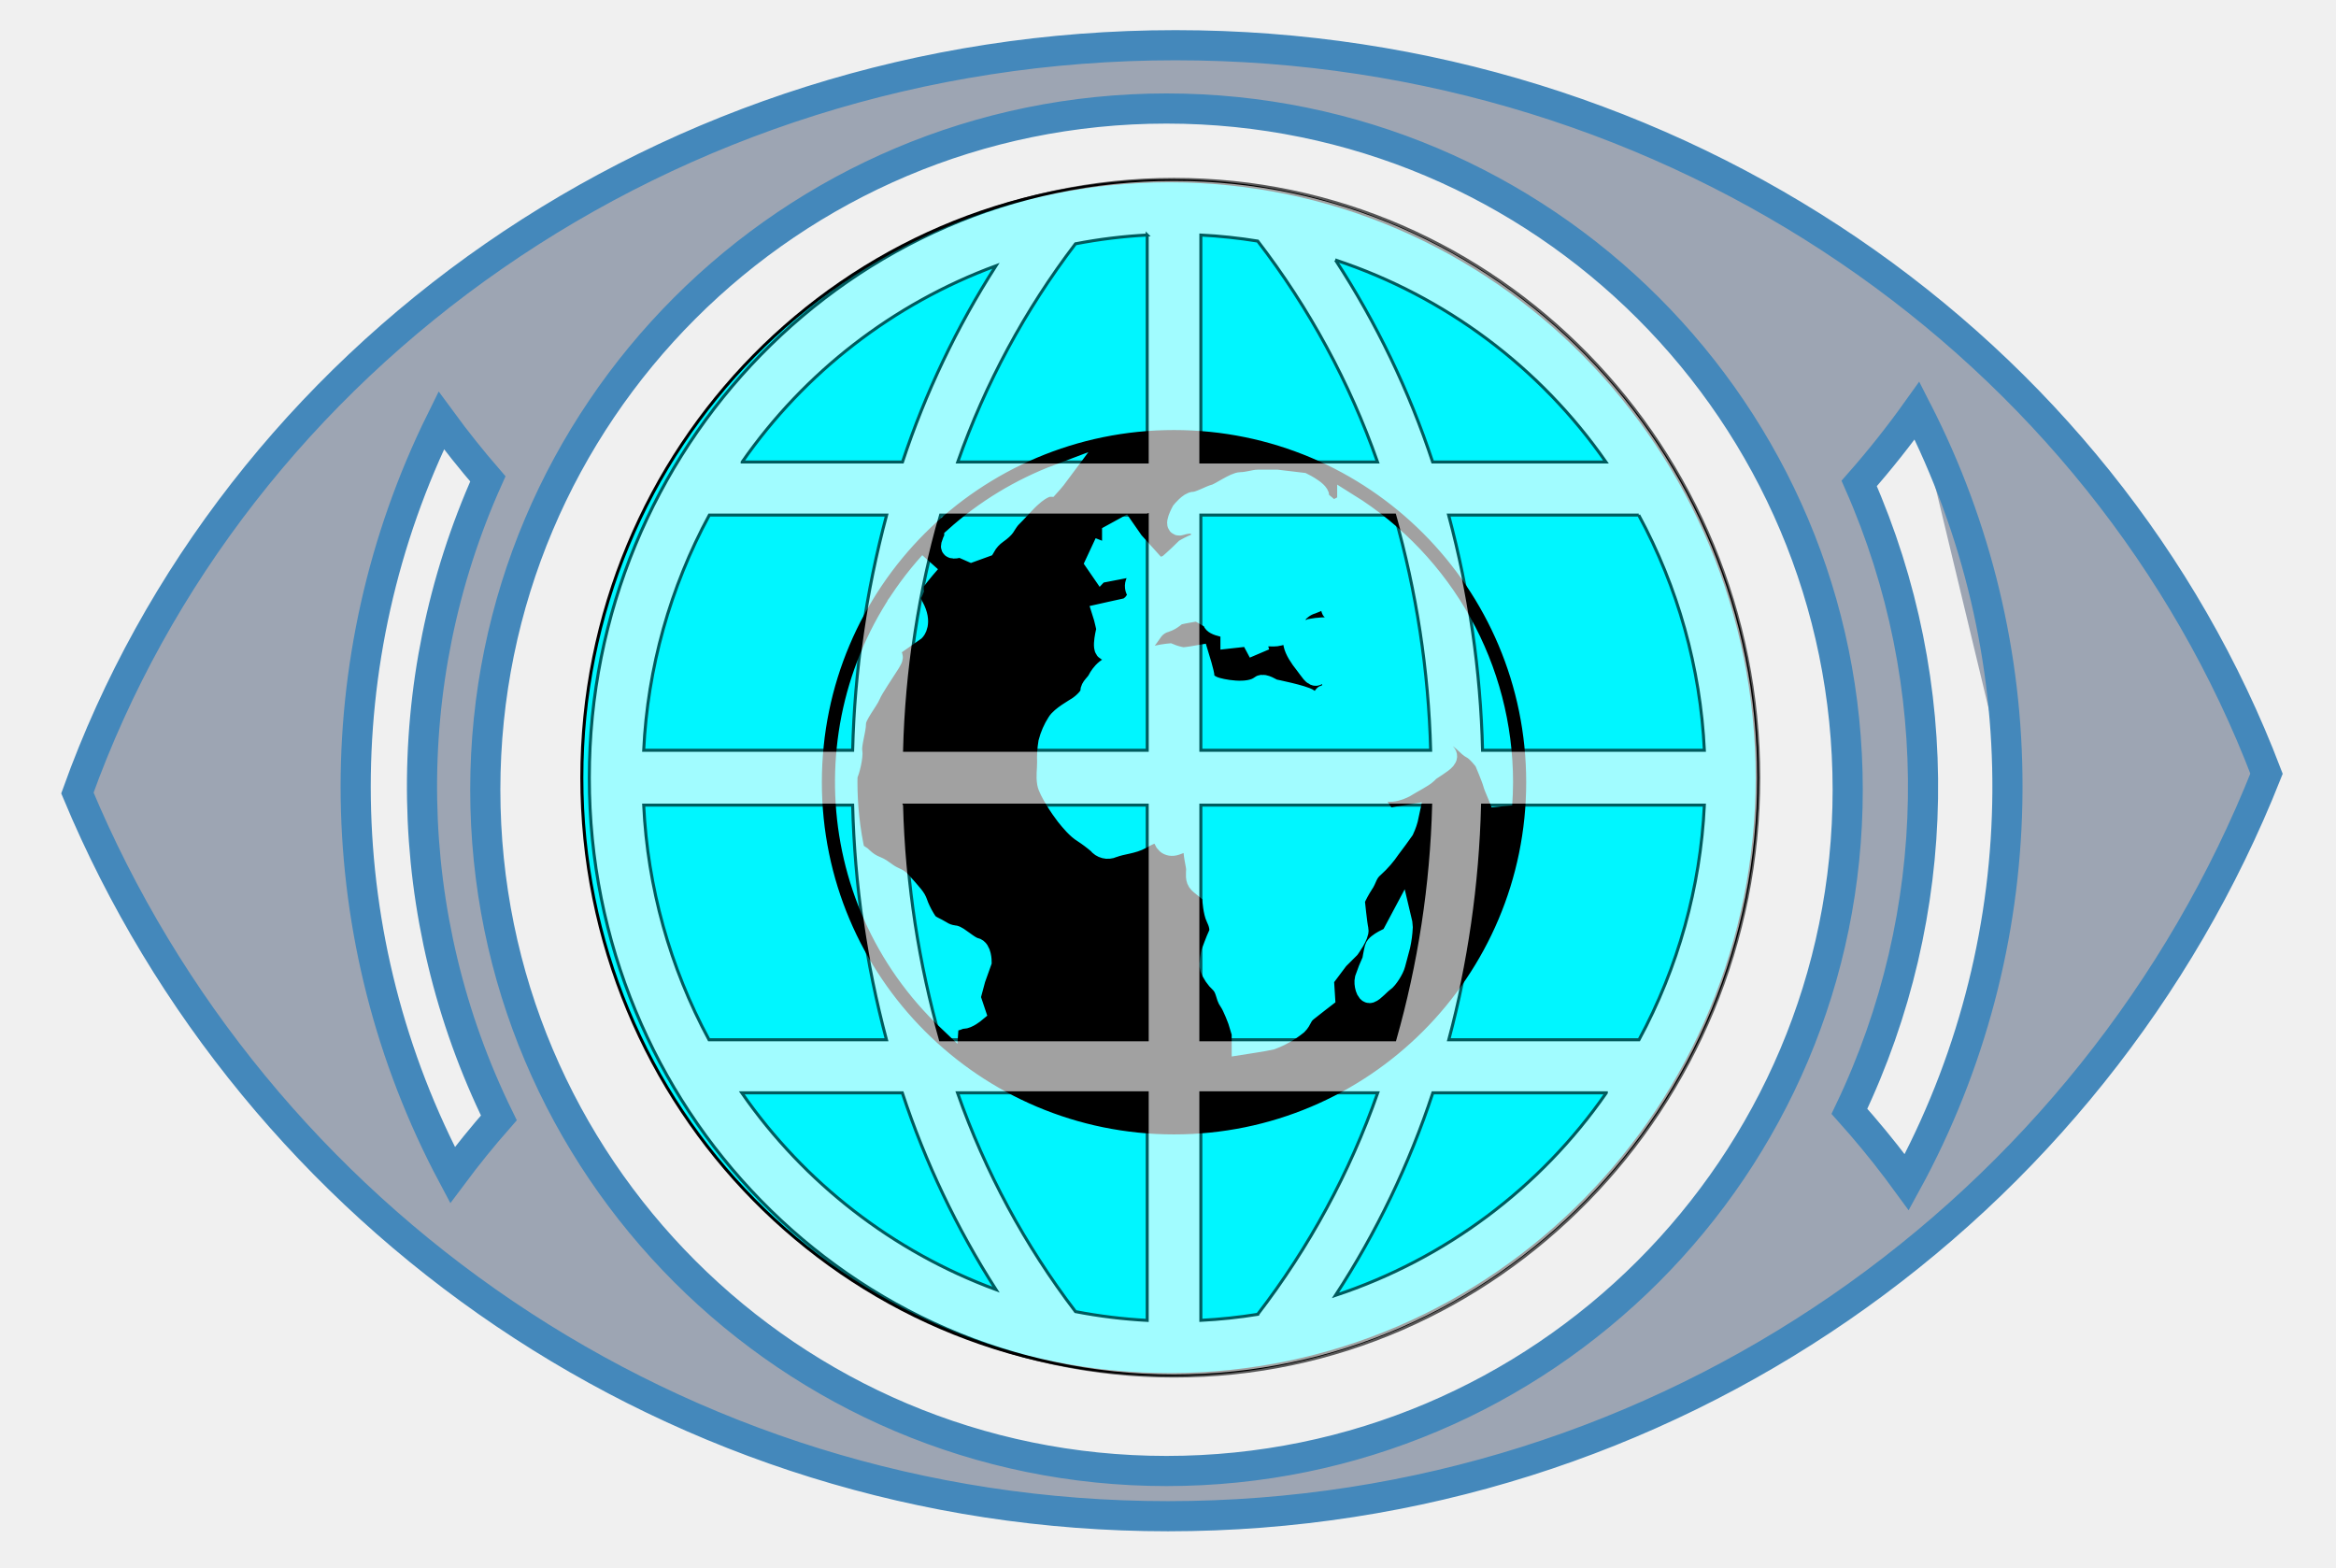
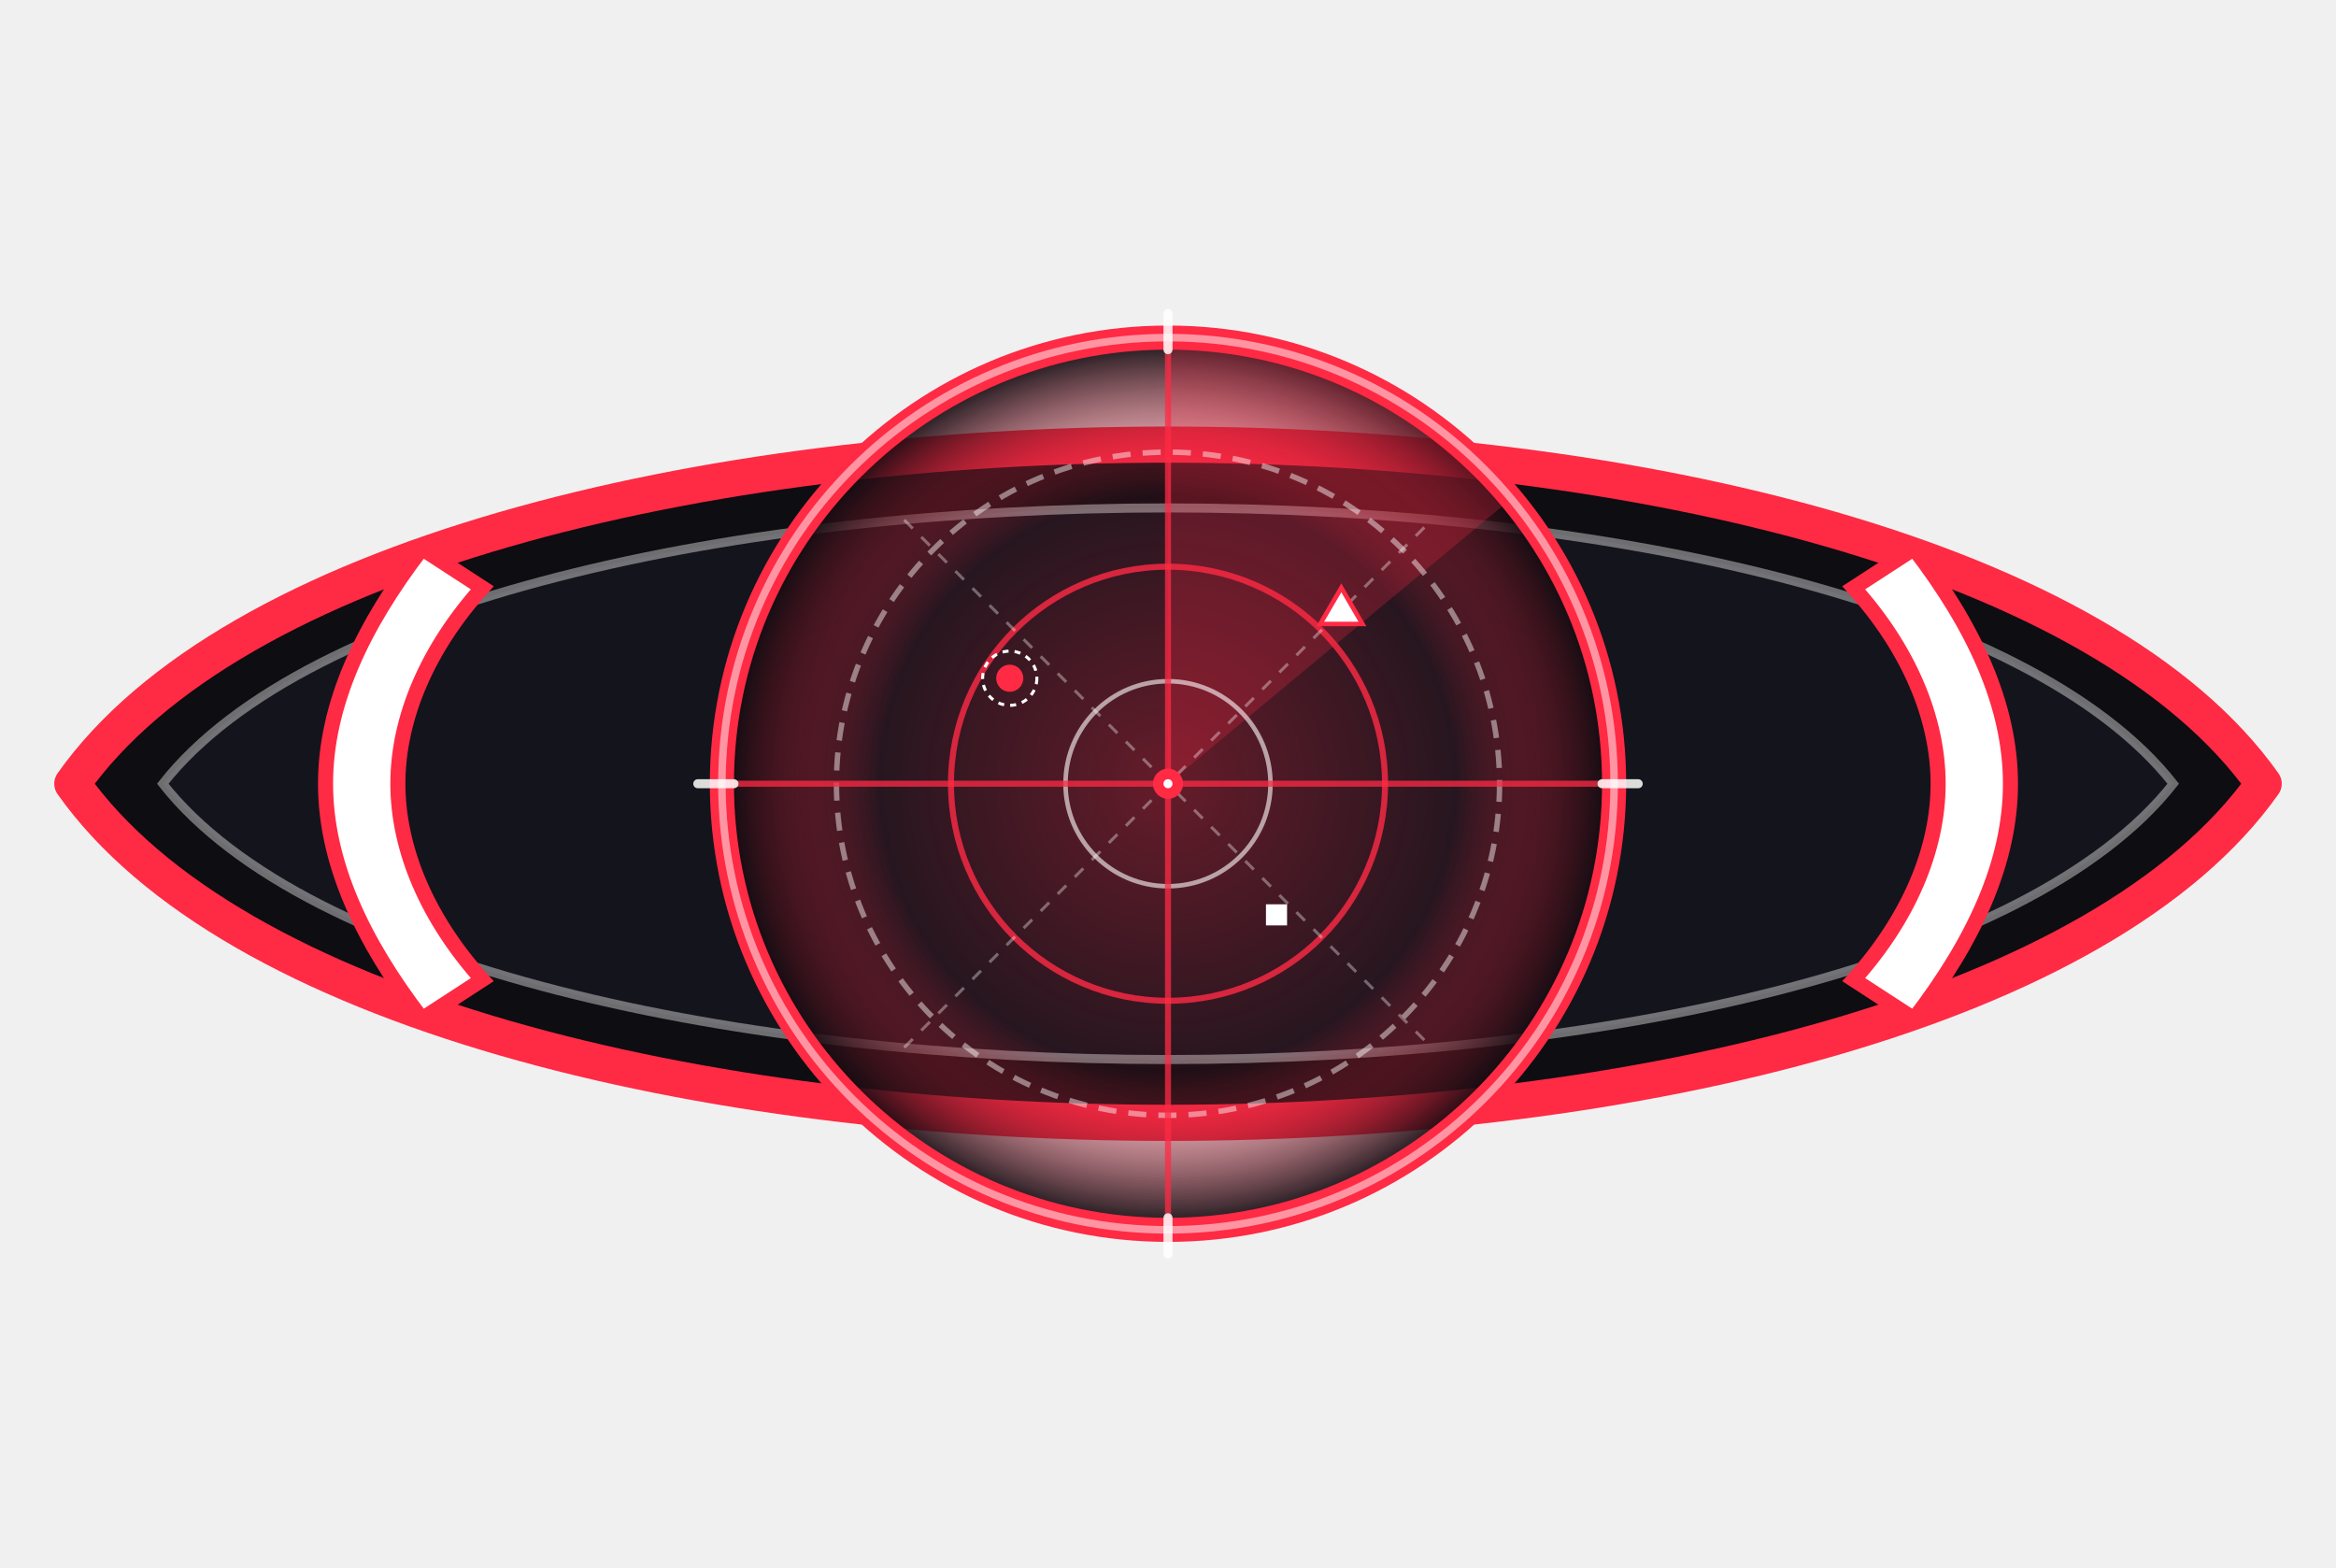
- <svg xmlns="http://www.w3.org/2000/svg" viewBox="180 120 775 520" role="img" aria-labelledby="logo-title">
+ <svg xmlns="http://www.w3.org/2000/svg" viewBox="0 0 775 520" width="100%" height="100%">
  <defs>
-     <style>
-       .cls-4 {
-         fill: #fff;
-       }
- 
-       .cls-2, .cls-4 {
-         stroke: #000;
-         stroke-width: 1px;
-       }
- 
-       .cls-1 {
-         fill: #4454727a;
-         stroke: #48b;
-         stroke-width: 10px;
-       }
- 
-       .cls-1, .cls-2, .cls-3, .cls-4 {
-         fill-rule: evenodd;
-       }
- 
-       .cls-2 {
-         fill: #00f6ff;
-       }
- 
-       .cls-3 {
-         stroke: #00f6ff;
-         stroke-linecap: round;
-         stroke-width: 6.99px;
-       }
- 
-       .cls-4 {
-         opacity: 0.63;
-       }
-     </style>
+     <radialGradient id="radarSweepGlow" cx="50%" cy="50%" r="50%">
+       <stop offset="0%" stop-color="#ff2a44" stop-opacity="0.35" />
+       <stop offset="65%" stop-color="#ff2a44" stop-opacity="0.08" />
+       <stop offset="100%" stop-color="#0a0a0f" stop-opacity="0.95" />
+     </radialGradient>
+     <clipPath id="radarScopeClip">
+       <circle cx="387.5" cy="260" r="148" />
+     </clipPath>
  </defs>
-   <path id="outer_eye" class="cls-1" d="M567.5,623c-163.183,0-303.026-99.084-361.823-239.922C257.508,238.76,401.037,135,570,135c166.451,0,308.222,100.7,361.954,241.667C874.771,520.905,733.152,623,567.5,623ZM567,156c124.816,0,226,101.184,226,226S691.816,608,567,608,341,506.816,341,382,442.184,156,567,156ZM816,256.213A272.836,272.836,0,0,1,846,381M793.574,488.677a249.545,249.545,0,0,0,3.239-208.3A303.384,303.384,0,0,0,816,256.213a274.468,274.468,0,0,1-1.516,252.475q-0.927,1.758-1.88,3.5-1.632-2.238-3.306-4.446Q801.826,497.884,793.574,488.677ZM345.5,490.85q-8.055,9.164-15.37,18.966a274.353,274.353,0,0,1-3.748-250.343q7.347,10.012,15.469,19.393A249.512,249.512,0,0,0,345.5,490.85Z" />
-   <path id="inner_eye" class="cls-2" d="M568,179.985c107.678,0,194.968,88.655,194.968,198.015S675.678,576.015,568,576.015,373.032,487.36,373.032,378,460.322,179.985,568,179.985Z" />
-   <path id="globe" class="cls-3" d="M569.5,499.831A120.331,120.331,0,1,1,689.831,379.5,120.33,120.33,0,0,1,569.5,499.831Zm65.1-50.585c1.225-.4,3.268-2.858,4.492-3.677s3.268-4.083,3.675-5.717,1.227-4.495,1.634-6.126a36.015,36.015,0,0,0,.818-6.135,14.639,14.639,0,0,0-.407-2.855l-3.266,6.127s-4.9,2.04-5.315,3.674-0.817,4.088-.817,4.088a61.248,61.248,0,0,0-2.45,6.133C632.554,446.388,633.372,449.66,634.6,449.246ZM461.011,377.072c0.72-1.105,1.928-6.276,1.6-7.894-0.411-2.037,1.225-6.94,1.225-9.392s4.083-7.358,4.9-9.4,4.491-7.349,6.535-10.623-0.4-2.038-2.449-.809,1.225-3.274,2.449-4.086,8.172-5.72,8.172-5.72,2.449-2.454-.409-7.762c-2.211-4.1,0-4.5,0-6.128a2.43,2.43,0,0,0-1.28-.223c2.129-2.952,4.408-5.788,6.811-8.512A108.871,108.871,0,0,0,494.612,458.6a0.454,0.454,0,0,1,.683-0.363c2.043,0.819,2.449-.4,4.085-0.4s4.086-2.043,4.086-2.043l-1.641-4.9,1.641-6.126,2.041-5.717s0-4.095-2.041-4.5-5.722-4.081-6.946-4.081a10.018,10.018,0,0,1-4.491-1.636c-1.227-.813-3.677-1.634-4.5-2.857a31.144,31.144,0,0,1-2.858-5.314c-0.816-2.039-.409-2.039-3.681-5.715s-2.452-2.863-4.9-4.093-3.265-2.443-5.308-3.263a13.378,13.378,0,0,1-4.5-2.857,4.884,4.884,0,0,0-2.711-1.519,110.041,110.041,0,0,1-2.595-23.808C460.98,378.618,461,377.84,461.011,377.072Zm35.743-78.7a13.8,13.8,0,0,0-1.051,2.589c-0.408,1.638,2.864.416,2.864,0.416L502.239,303l4.5-1.631a13.741,13.741,0,0,1,4.083-4.5c2.857-2.043,2.454-2.452,3.677-4.084s0-.006,5.314-5.732,8.167-5.718,8.167-5.718,1.915-2.1,3.244-3.895A108.986,108.986,0,0,0,496.754,298.368Zm41.024,56.1c-1.224.82-5.715,3.272-6.944,5.315a22.681,22.681,0,0,0-2.859,6.535,31.042,31.042,0,0,0-.408,6.538c0,2.854-.41,4.5,0,6.949s4.5,8.568,6.128,10.623c1.63,2.038,3.674,4.483,5.719,5.713a47.235,47.235,0,0,1,4.9,3.674,4.03,4.03,0,0,0,4.9,1.223c3.272-1.223,6.538-1.223,9.4-2.853s7.353-3.685,7.353-1.231,1.632,4.084,4.082,3.272,6.539-2.858,6.13,0S577,406.764,577,408.4s-0.4,3.265.818,4.495,4.5,3.265,4.5,4.49,0.409,5.311,1.229,6.946,1.639,4.08.823,5.724-2.434,6.123-2.434,6.123-0.779,3.676-.37,4.9a12.683,12.683,0,0,0,3.332,4.906c2.043,2.042,1.771,4.492,2.994,6.124s2.993,6.539,2.993,6.539l1.236,4.088v3.677s7.966-1.231,9.591-1.64a30.673,30.673,0,0,0,8.618-4.9c1.636-1.632,1.311-2.856,3.349-4.488s5.762-4.5,5.762-4.5l-0.387-6.126,4.914-6.544,3.684-3.677s3.267-4.484,2.865-6.128c-0.413-1.628-1.231-9.8-1.231-9.8a37.972,37.972,0,0,1,2.863-5.313c1.224-1.634,1.227-3.678,3.679-5.719a33.109,33.109,0,0,0,5.306-6.126c1.229-1.634,3.681-4.9,4.5-6.127a21.871,21.871,0,0,0,1.635-4.894l-7.355,1.216c-2.45-4.082-9.392-13.073-10.621-15.112a37.04,37.04,0,0,1-2.861-7.76c-0.4-1.634-2.445-6.131-2.856-7.356s-3.27-4.908-4.088-6.128-3.675-2.043-5.309-3.268-11.843-3.27-11.843-3.27-3.129-1.991-4.088-1.226c-4.083,3.269-13.48,1.226-15.523.415s-3.269-2.041-3.269-3.272-1.835-7.143-1.835-7.143-3.985.705-5.213,0.705a20.333,20.333,0,0,1-4.442-1.276s-4.055.379-5.693,1.2a61.205,61.205,0,0,1-6.115,2.438,36.488,36.488,0,0,1-4.488.814c-3.671-1.636-6.529,2.45-7.352,4.079s-2.445,2.454-2.445,4.084S539,353.659,537.778,354.471Zm18.191-54.739-3.128-4.5-3.727,2.045V304.5l-3.839-1.5-1.715,3.674,1.685,2.452L549.114,305v4.129l8.478-1.636,3.164-2.449Zm71.15-12.676c-1.669.869-4.808,3.094-6,1.894-1.227-1.218-4.086-3.423-4.086-3.423,2.448-1.636-4.9-5.212-4.9-5.212l-8.576-1.022h-6.125c-1.227,0-3.681.825-5.723,0.825s-6.943,3.583-8.577,3.994-5.314,2.5-6.944,2.5-4.088,3.086-4.088,3.086-2.856,5.218-.4,4.4,5.717-.858,6.122.367,1.227,3.242,1.636,4.471,6.131,1.618,6.131,1.618a18.551,18.551,0,0,1,2.038-3.683c1.227-1.634,2.452-3.675,2.452-3.675s2.044,4.082,2.452,5.3-0.818,4.908-.818,4.908-4.491,2.852-5.716,2.852-8.175-6.126-8.175-6.126a25.4,25.4,0,0,0-4.489,2.043c-2.856,2.861-5.717,5.31-5.717,5.31a17.057,17.057,0,0,0-4.081,2.046c-1.629,1.222-5.138,1.487-6.117,2.854-2.039,2.863.84,4.9,0.84,4.9l-2.408,3.271-1.548,1.225-5.553,1.221-2.751.616c0.4,1.227,1.258,5.105,1.258,5.105s-1.87,6.943,0,6.943c0,0,4.276,1.64,5.5,1.64s2.625,0.4,4.265-1.227a59.861,59.861,0,0,0,5.156-6.538,8.047,8.047,0,0,1,4.49-3.267c2.454-.82,3-2.047,4.231-2.452s6.47-1.229,6.47-1.229,3.709,2.043,4.932,2.861c0.573,0.386-1.393,1.658,6.086,2.907V331.6l3.7-.411-4.207-3.264-0.44-.1-4.778-4.8-0.419-3.672s4.861,2.862,6.493,3.672a43.671,43.671,0,0,1,4.81,3.272l1.783,5.719,2.4,4.5s-1.87-5.722,0-5.722c0,0,5.158.405,6.381,0a36.253,36.253,0,0,0,5.237-1.632c1.636-.815-0.648-3.68.986-5.721a10.385,10.385,0,0,1,4.981-3.27c1.23-.405,5.35-2.447,5.35-2.447l4.522,0.82c-2.041,1.627-4.486,4.077-2.85,3.676s5.313,1.63,6.949,2.855,0.413,4.087.413,4.087-4.5-.411-7.355-0.815a29.263,29.263,0,0,0-7.351.4l-3.677,2.043s-2.454.816-2.045,2.861,2.045,4.5,3.679,6.535,2.858,4.5,4.085,3.675,5.309-3.265,5.309-3.265a12.784,12.784,0,0,0-.409,4.9,30.6,30.6,0,0,1,.409,4.9s-4.082,0-2.861.822,2.967,3.905,3.681,4.9c4.083,5.717,12.664,18.383,13.482,20.015s0.44,4.126,1.631,5.31c2.454,2.45,7.352,0,8.578-.817s5.311-2.863,6.536-4.082,0.818-.822,3.272-2.454,4.079-2.856,2.859-4.085-3.68-5.725-3.68-5.725c-3.676.825-7.351-1.222-7.351-2.445s-3.269-6.124-3.269-6.124,0.407-.82,3.269.809,5.306,4.908,7.759,4.908,3.678,0.819,6.537,2.453,4.085,3.672,5.719,4.492,4.086,4.086,4.086,4.086,2.447,5.715,2.859,7.358c0.358,1.421,2.277,5.345,2.754,7.132,0.166-2.461.281-4.937,0.281-7.44A108.8,108.8,0,0,0,627.119,287.056ZM548.884,304.5l0.333,0.133-0.333.365v-0.5Z" />
-   <path id="globe_cage" class="cls-4" d="M569.5,576.491c-106.968,0-193.988-89.044-193.988-198.491S462.532,179.509,569.5,179.509,763.488,268.553,763.488,378,676.468,576.491,569.5,576.491ZM578.4,368.9h76.237a314.2,314.2,0,0,0-11.945-78.026H578.4V368.9ZM654.634,387.1H578.4V464.94h64.345A314.251,314.251,0,0,0,654.634,387.1Zm90.813,0H671.861a333.4,333.4,0,0,1-11.206,77.836h63.112A182.117,182.117,0,0,0,745.447,387.1Zm-32.528,95.444H655.363a288.421,288.421,0,0,1-32.3,67.191A177.214,177.214,0,0,0,712.919,482.548Zm-115.67,73.48a263.416,263.416,0,0,0,39.828-73.48H578.4v75.476A173.846,173.846,0,0,0,597.249,556.028ZM560.6,558.036V482.548H497.674a263.837,263.837,0,0,0,39.135,72.575A174.279,174.279,0,0,0,560.6,558.036ZM510.434,547.83a289.038,289.038,0,0,1-31.078-65.282H426.1A177.5,177.5,0,0,0,510.434,547.83Zm-95.208-82.89H474.1A333.353,333.353,0,0,1,462.878,387.1H393.555A182.127,182.127,0,0,0,415.226,464.94ZM393.555,368.9h69.323a333.4,333.4,0,0,1,11.268-78.026H415.332A182.13,182.13,0,0,0,393.555,368.9Zm32.676-95.633h53.185a289.064,289.064,0,0,1,31-65.087A177.487,177.487,0,0,0,426.231,273.263Zm134.372-75.3a174.068,174.068,0,0,0-23.8,2.914,263.8,263.8,0,0,0-39.06,72.384H560.6v-75.3Zm0,92.905H492.051A314.088,314.088,0,0,0,480.106,368.9h80.5V290.87Zm-80.5,96.234A314.1,314.1,0,0,0,492,464.94h68.6V387.1h-80.5ZM578.4,197.977v75.286h58.612a263.412,263.412,0,0,0-39.751-73.289A174.011,174.011,0,0,0,578.4,197.977Zm44.672,8.286a288.6,288.6,0,0,1,32.231,67h57.491A177.213,177.213,0,0,0,623.069,206.263Zm100.6,84.607H660.6A333.3,333.3,0,0,1,671.861,368.9h73.586A182.129,182.129,0,0,0,723.667,290.87Z" />
+   <path d="M 24 260 C 130 110, 645 110, 751 260 C 645 410, 130 410, 24 260 Z" fill="#0d0d12" stroke="#ff2a44" stroke-width="12" stroke-linejoin="round" />
+   <path d="M 54 260 C 150 138, 625 138, 721 260 C 625 382, 150 382, 54 260 Z" fill="#14141c" stroke="#ffffff" stroke-width="3" stroke-opacity="0.4" />
+   <path d="M 160 195 C 142 215, 132 238, 132 260 C 132 282, 142 305, 160 325 L 140 338 C 120 312, 108 286, 108 260 C 108 234, 120 208, 140 182 Z" fill="#ffffff" stroke="#ff2a44" stroke-width="5" />
+   <path d="M 615 195 C 633 215, 643 238, 643 260 C 643 282, 633 305, 615 325 L 635 338 C 655 312, 667 286, 667 260 C 667 234, 655 208, 635 182 Z" fill="#ffffff" stroke="#ff2a44" stroke-width="5" />
+   <circle cx="387.5" cy="260" r="148" fill="url(#radarSweepGlow)" stroke="#ff2a44" stroke-width="8" />
+   <g clip-path="url(#radarScopeClip)">
+     <path d="M 387.5 260 L 520 150 A 148 148 0 0 0 387.5 112 Z" fill="#ff2a44" fill-opacity="0.25" />
+     <circle cx="387.5" cy="260" r="110" fill="none" stroke="#ffffff" stroke-width="1.8" stroke-dasharray="6 4" stroke-opacity="0.45" />
+     <circle cx="387.5" cy="260" r="72" fill="none" stroke="#ff2a44" stroke-width="2" stroke-opacity="0.8" />
+     <circle cx="387.5" cy="260" r="34" fill="none" stroke="#ffffff" stroke-width="1.5" stroke-opacity="0.6" />
+     <line x1="387.5" y1="112" x2="387.5" y2="408" stroke="#ff2a44" stroke-width="2" stroke-opacity="0.75" />
+     <line x1="239.5" y1="260" x2="535.5" y2="260" stroke="#ff2a44" stroke-width="2" stroke-opacity="0.75" />
+     <line x1="300" y1="172.5" x2="475" y2="347.5" stroke="#ffffff" stroke-width="1" stroke-dasharray="4 4" stroke-opacity="0.35" />
+     <line x1="300" y1="347.5" x2="475" y2="172.5" stroke="#ffffff" stroke-width="1" stroke-dasharray="4 4" stroke-opacity="0.35" />
+     <polygon points="445,195 452,207 438,207" fill="#ffffff" stroke="#ff2a44" stroke-width="1.5" />
+     <circle cx="335" cy="225" r="4.5" fill="#ff2a44" />
+     <circle cx="335" cy="225" r="9" fill="none" stroke="#ffffff" stroke-width="1" stroke-dasharray="2 2" />
+     <rect x="420" y="300" width="7" height="7" fill="#ffffff" />
+   </g>
+   <g stroke="#ffffff" stroke-width="3" stroke-linecap="round" opacity="0.85">
+     <line x1="387.5" y1="104" x2="387.5" y2="116" />
+     <line x1="387.5" y1="404" x2="387.5" y2="416" />
+     <line x1="231.5" y1="260" x2="243.5" y2="260" />
+     <line x1="531.5" y1="260" x2="543.5" y2="260" />
+   </g>
+   <circle cx="387.5" cy="260" r="5" fill="#ff2a44" />
+   <circle cx="387.5" cy="260" r="1.5" fill="#ffffff" />
+   <circle cx="387.5" cy="260" r="148" fill="none" stroke="#ffffff" stroke-width="2.5" stroke-opacity="0.5" />
</svg>
